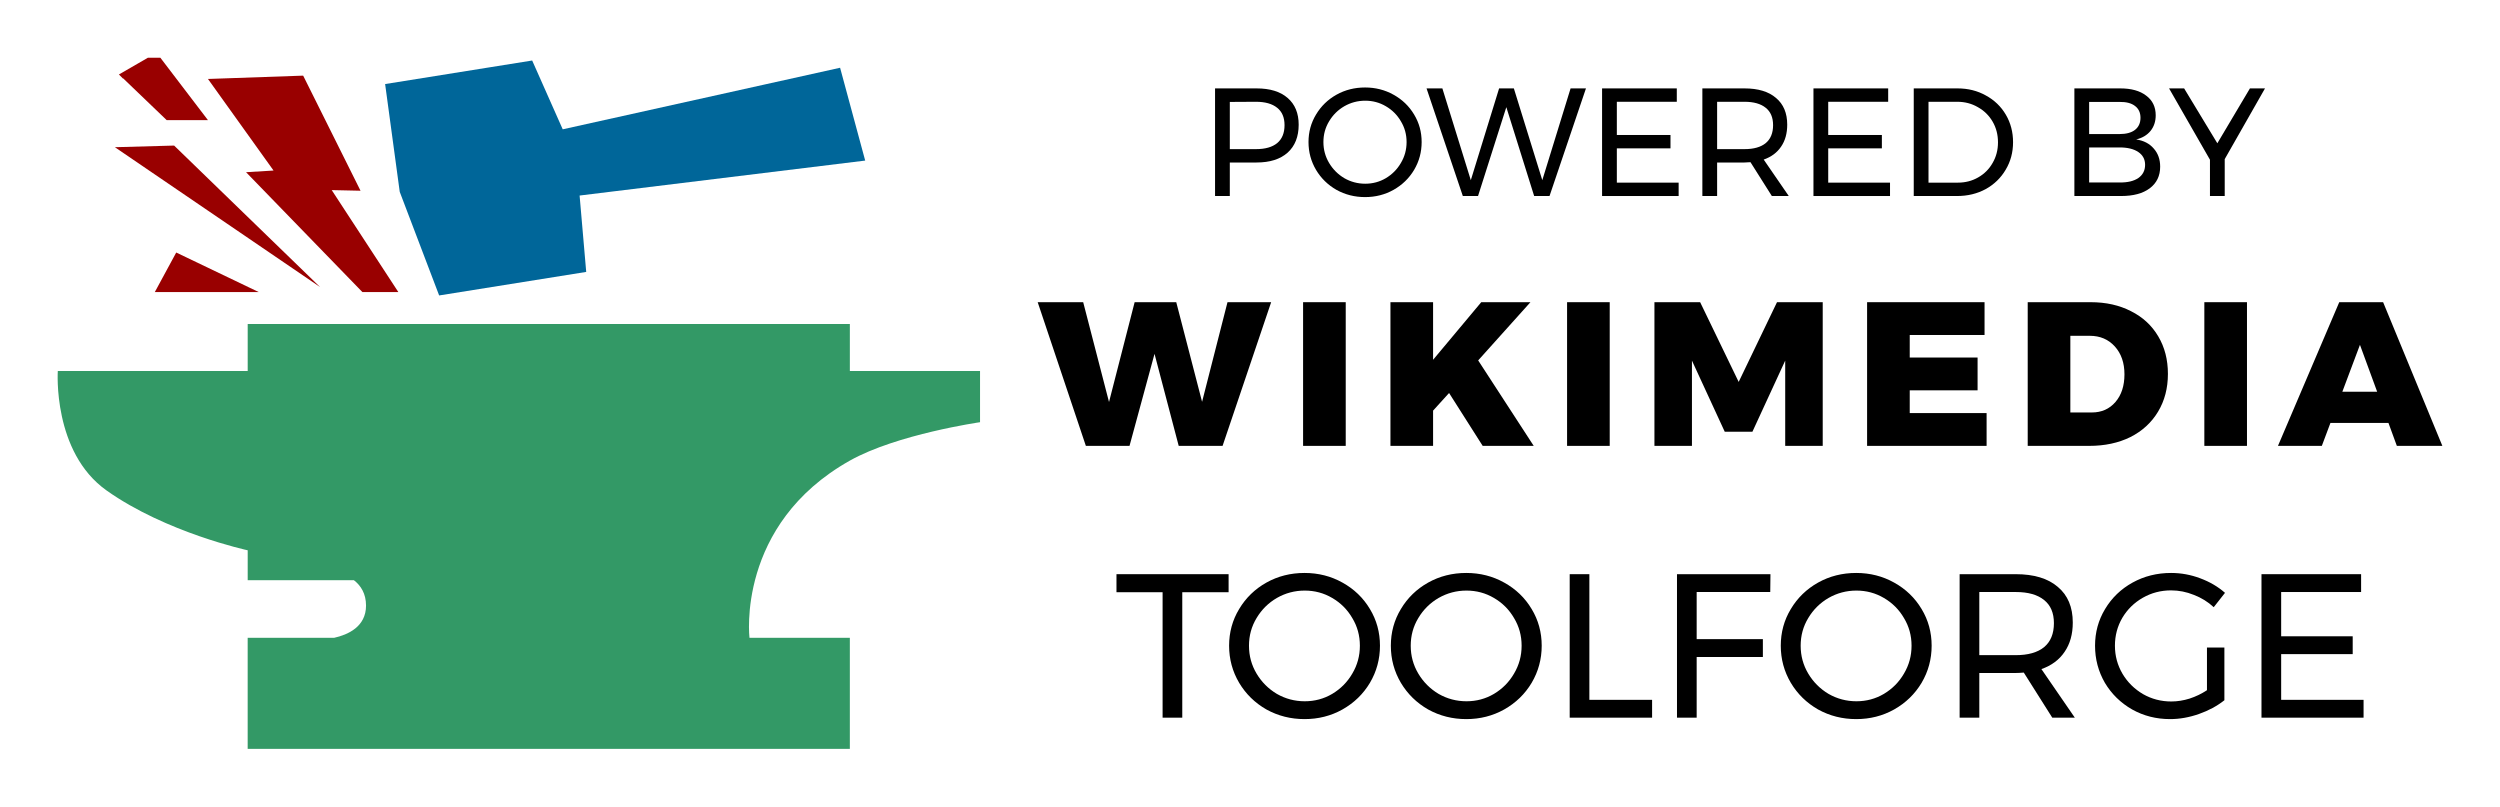
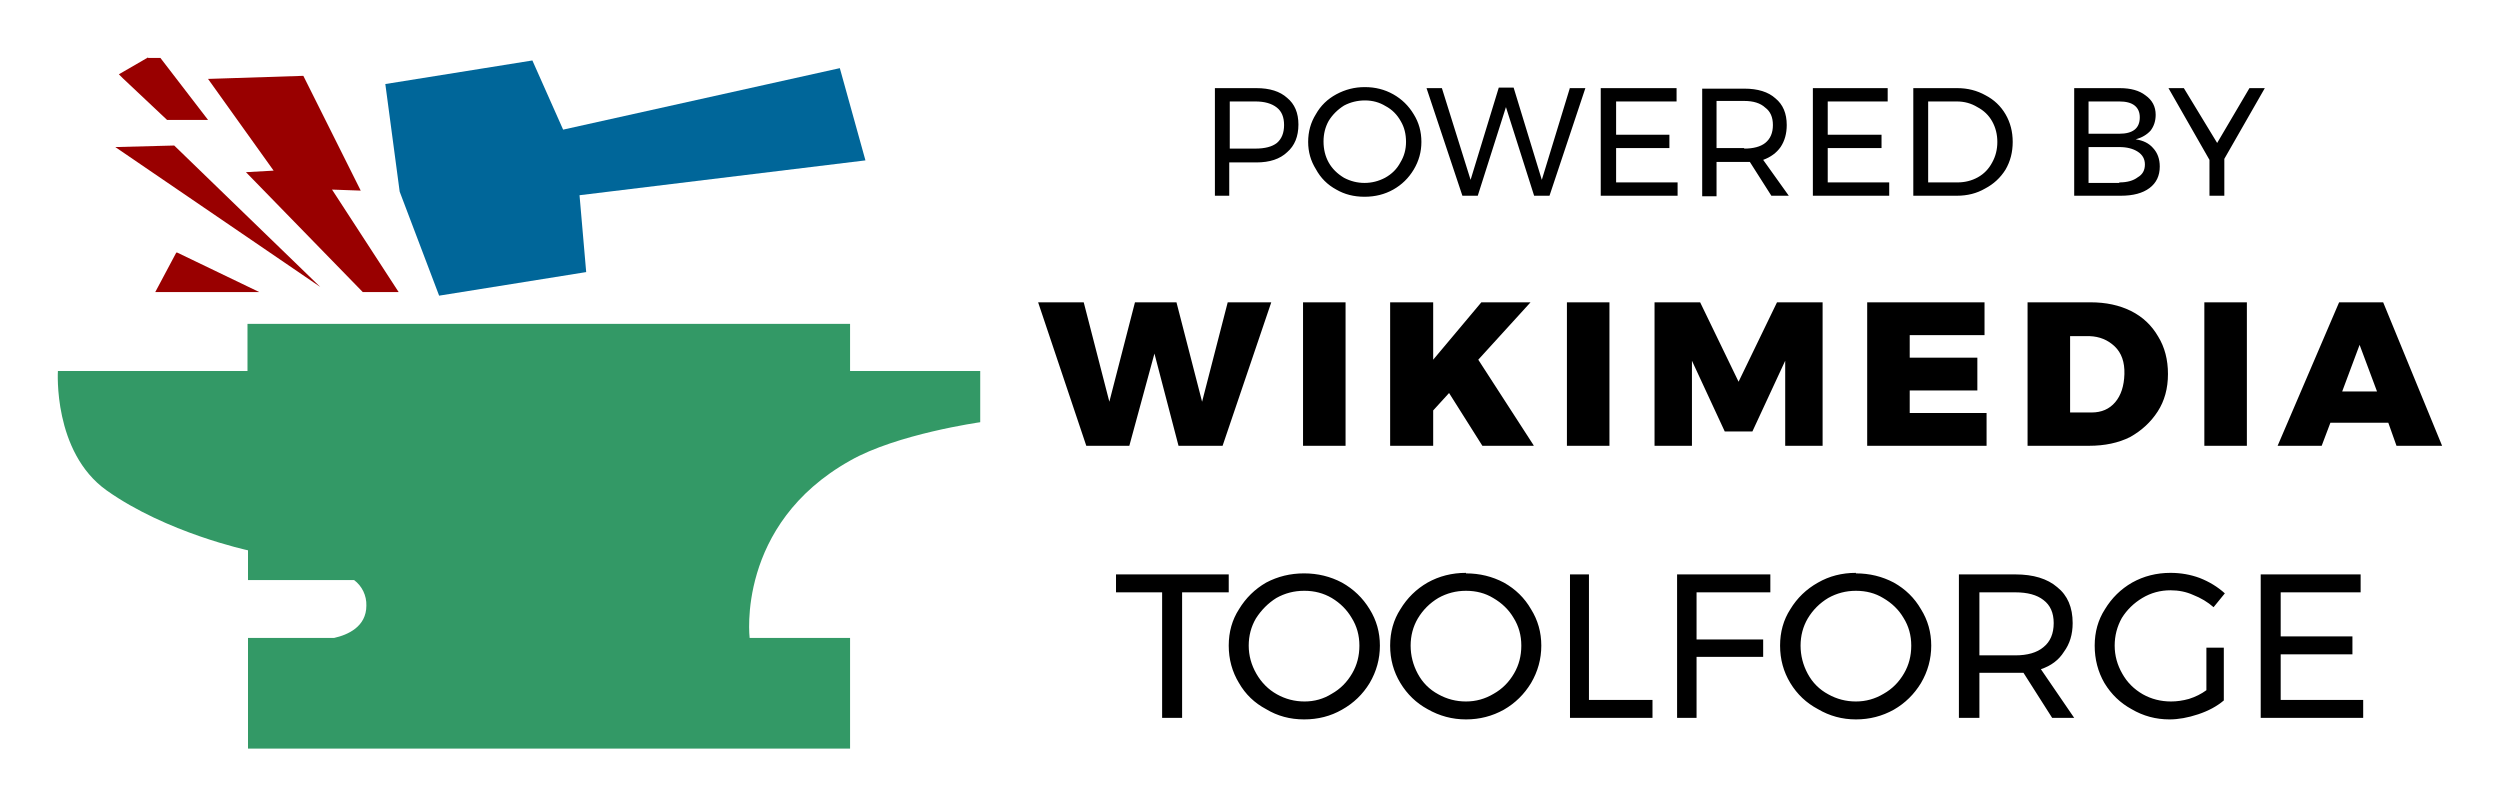
- <svg xmlns="http://www.w3.org/2000/svg" viewBox="0 0 487.863 157.366" width="5.421in" height="1.749in" id="svg5301" version="1.1">
-   <defs id="defs5307" />
-   <g id="g4238" transform="translate(11.26823,11.18315)">
-     <path id="path4899" d="m 37.068,52.026 0,9.168 -37.057,0 c 0,0 -1.057,15.83 9.528,23.327 11.616,8.23 27.529,11.665 27.529,11.665 l 0,5.834 20.725,0 c 1.35,1.051 2.368,2.613 2.368,4.962 0,4.127 -3.544,5.69 -6.231,6.285 l -16.866,0 0,21.666 117.511,0 0,-21.666 -19.586,0 c 0,0 -2.649,-22.08 19.583,-34.578 9.159,-5.152 25.41,-7.499 25.41,-7.499 l 0,-9.997 -25.406,0 0,-9.168 -117.507,0 z" style="display:inline;opacity:1;fill:#339966;fill-opacity:1;fill-rule:nonzero;stroke:none;stroke-width:1;stroke-linecap:round;stroke-linejoin:round;stroke-miterlimit:4;stroke-dasharray:none;stroke-opacity:1" />
-     <path id="path4891" d="M 92.583,0.607 63.887,5.202 66.737,26.234 74.428,46.454 103.128,41.863 101.838,26.958 157.57,20.136 152.672,2.02 98.544,14.035 92.583,0.607 Z" style="display:inline;opacity:1;fill:#006699;fill-opacity:1;fill-rule:nonzero;stroke:none;stroke-width:1;stroke-linecap:round;stroke-linejoin:round;stroke-miterlimit:4;stroke-dasharray:none;stroke-opacity:1" />
-     <path d="m 17.593,0.067 -5.654,3.265 0.789,0.796 a 99.885,100.124 0 0 1 0.032,-0.043 l 8.505,8.162 8.051,0 -9.29,-12.181 -2.433,0 z m 30.3,3.492 -18.577,0.649 12.797,17.871 -5.366,0.324 22.704,23.392 7.016,0 -13.002,-19.9 5.622,0.126 L 47.893,3.559 Z M 22.711,17.206 11.153,17.527 51.194,44.818 22.711,17.206 Z m 0.411,20.873 -4.18,7.716 20.282,0 -16.101,-7.716 z" style="display:inline;opacity:1;fill:#990000;fill-opacity:1;fill-rule:nonzero;stroke:none;stroke-width:1;stroke-linecap:round;stroke-linejoin:round;stroke-miterlimit:4;stroke-dasharray:none;stroke-opacity:1" id="path4889" />
+ <svg xmlns="http://www.w3.org/2000/svg" viewBox="0 0 487.9 157.4">
+   <path d="M37 52v9.2H0S-1 77 9.5 84.5c11.7 8.3 27.6 11.7 27.6 11.7v5.8h20.7a6 6 0 0 1 2.4 5c0 4.1-3.6 5.7-6.3 6.3H37.1v21.6h117.5v-21.6H135s-2.7-22.1 19.6-34.6c9.1-5.2 25.4-7.5 25.4-7.5v-10h-25.4V52H37z" fill="#396" transform="translate(11.3 11.2)" />
+   <path d="M92.6.6 63.9 5.2l2.8 21 7.7 20.3 28.7-4.6-1.3-15 55.8-6.8-5-18-54 12-6-13.5z" fill="#069" transform="translate(11.3 11.2)" />
+   <path d="m17.6 0-5.7 3.3.8.8 8.6 8.1h8L20 .1h-2.4zm30.3 3.6-18.6.6 12.8 17.9-5.4.3 22.8 23.4h7l-13-20 5.6.2L47.9 3.6zM22.7 17.2l-11.5.3 40 27.3-28.5-27.6zm.4 20.9L19 45.8h20.3l-16-7.7z" fill="#900" transform="translate(11.3 11.2)" />
+   <path d="M202.3 98.2h22v3.5h-9.1v24.5h-3.9v-24.5h-9v-3.5zM239 98q4 0 7.4 1.8 3.4 1.9 5.4 5.2 2 3.2 2 7.1t-2 7.3q-2 3.3-5.4 5.2-3.3 1.9-7.4 1.9t-7.4-2q-3.4-1.8-5.3-5.1-2-3.3-2-7.3t2-7.1q2-3.3 5.3-5.2Q235 98 239 98zm0 3.4q-2.9 0-5.4 1.4-2.4 1.5-4 4-1.4 2.4-1.4 5.3t1.5 5.5 4 4q2.5 1.4 5.4 1.4t5.3-1.5q2.5-1.4 4-4 1.4-2.4 1.4-5.4t-1.5-5.4q-1.4-2.4-3.9-3.9-2.4-1.4-5.3-1.4zM270.6 98q4 0 7.4 1.8 3.4 1.9 5.3 5.2 2 3.2 2 7.1t-2 7.3q-2 3.3-5.3 5.2-3.4 1.9-7.4 1.9t-7.5-2q-3.3-1.8-5.3-5.1t-2-7.3 2-7.1q2-3.3 5.3-5.2 3.4-1.9 7.5-1.9zm0 3.4q-2.9 0-5.4 1.4-2.5 1.5-4 4-1.4 2.4-1.4 5.3t1.4 5.5 4 4q2.5 1.4 5.4 1.4t5.4-1.5q2.5-1.4 4-4 1.4-2.4 1.4-5.4t-1.5-5.4q-1.4-2.4-4-3.9-2.3-1.4-5.3-1.4zM290.8 98.2h3.8v24.5H307v3.5h-16.1v-28zM311.7 98.2H330v3.5h-14.4v9.2h13v3.4h-13v11.9h-3.8v-28zM346.7 98q4 0 7.4 1.8 3.4 1.9 5.3 5.2 2 3.2 2 7.1t-2 7.3q-2 3.3-5.3 5.2-3.4 1.9-7.4 1.9t-7.4-2q-3.4-1.8-5.4-5.1-2-3.3-2-7.3t2-7.1q2-3.3 5.4-5.2 3.3-1.9 7.4-1.9zm0 3.4q-2.9 0-5.4 1.4-2.5 1.5-4 4-1.4 2.4-1.4 5.3t1.4 5.5 4 4q2.5 1.4 5.4 1.4t5.4-1.5q2.5-1.4 4-4 1.4-2.4 1.4-5.4t-1.5-5.4q-1.4-2.4-4-3.9-2.3-1.4-5.3-1.4zM385 126.2l-5.6-8.8h-8.6v8.8h-4v-28h11q5.3 0 8.2 2.5 3 2.4 3 7 0 3.3-1.7 5.6-1.5 2.4-4.5 3.4l6.5 9.5H385zm-7.2-12.2q3.6 0 5.5-1.6 2-1.6 2-4.7 0-3-2-4.5-1.9-1.5-5.5-1.5h-7V114h7zM415.1 112.5h3.4v10.3q-2 1.7-5 2.7t-5.6 1q-4 0-7.4-2-3.3-1.8-5.3-5.1-1.9-3.3-1.9-7.3t2-7.1q2-3.3 5.3-5.2 3.4-1.9 7.5-1.9 3 0 5.7 1 2.8 1.1 4.9 3l-2.2 2.7q-1.7-1.5-4-2.4-2-.9-4.4-.9-3 0-5.5 1.5t-4 3.9q-1.4 2.5-1.4 5.4t1.5 5.5q1.4 2.5 4 4 2.5 1.4 5.5 1.4 1.7 0 3.5-.5 1.9-.6 3.4-1.7v-8.3zM425.8 98.2h19.4v3.5h-15.6v8.6h14v3.5h-14v8.9h16.1v3.5h-20v-28z" transform="translate(15.5 13.9)" />
+   <g stroke-width="1">
+     <path d="M209.8-20.5q3.9 0 6 1.9 2.2 1.8 2.2 5.2 0 3.5-2.2 5.4-2.1 2-6 2h-5.3V.5h-2.8v-21h8zm-.2 11.8q2.8 0 4.2-1.1 1.4-1.2 1.4-3.5t-1.4-3.4q-1.5-1.2-4.2-1.2h-5v9.2h5zM231-20.7q3 0 5.5 1.4t4 3.9Q242-13 242-10q0 2.9-1.5 5.4-1.5 2.5-4 3.9T230.9.7t-5.5-1.4q-2.6-1.4-4-4-1.5-2.4-1.5-5.3 0-3 1.5-5.4 1.4-2.5 4-3.9t5.5-1.4zm0 2.6q-2.2 0-4.1 1-1.9 1.2-3 3-1 1.8-1 4 0 2.3 1 4.1t3 3q1.9 1 4 1t4-1q2-1.1 3-3 1.1-1.8 1.1-4 0-2.3-1-4-1.1-2-3-3-1.8-1.1-4-1.1zM271-20.5h3l-7 21h-3l-5.5-17.3L253 .5h-3l-7-21h3l5.6 17.9 5.5-18h2.9l5.5 18 5.5-18zM277.2-20.5h14.6v2.6H280v6.5h10.4v2.6h-10.4v6.7h12V.5h-15v-21zM310.3.5l-4.2-6.6h-6.5V.6h-2.8v-21h8.2q4 0 6.1 1.9 2.2 1.8 2.2 5.2 0 2.5-1.2 4.3-1.2 1.7-3.4 2.5l5 7h-3.4zM305-8.7q2.7 0 4.1-1.1 1.5-1.2 1.5-3.5t-1.5-3.4Q307.7-18 305-18h-5.4v9.2h5.4zM318.4-20.5H333v2.6h-11.7v6.5h10.5v2.6h-10.5v6.7h12V.5h-14.9v-21zM346.6-20.5q3 0 5.5 1.4 2.5 1.3 3.9 3.7t1.4 5.4q0 3-1.4 5.4-1.5 2.4-4 3.7-2.4 1.4-5.5 1.4H338v-21h8.6zm0 18.4q2.2 0 4-1 1.8-1 2.8-2.9 1-1.8 1-4t-1-4-2.9-2.8q-1.8-1.1-4-1.1h-5.6v15.8h5.7zM378.3-20.5q3.2 0 5 1.4 2 1.4 2 3.8 0 1.8-1 3.1-1.1 1.2-2.9 1.7 2.2.3 3.4 1.7 1.3 1.4 1.3 3.6 0 2.7-2 4.2T378.5.5h-9.1v-21h9zm-.1 8.9q2 0 3-.8t1-2.4q0-1.5-1-2.3-1-.8-3-.8h-6v6.3h6zm0 9.5q2.3 0 3.6-1 1.4-.8 1.4-2.5 0-1.6-1.4-2.5t-3.6-.9h-6V-2h6zM406.6-20.5l-7.9 13.8V.5h-2.9v-7l-8-14h3l6.5 10.7 6.3-10.7h3z" transform="translate(35.4 37.7)" />
  </g>
-   <g id="g4677">
-     <g id="g4370" transform="translate(15.54228,13.8569)">
-       <path id="path4284" style="font-style:normal;font-variant:normal;font-weight:normal;font-stretch:normal;font-size:40px;line-height:125%;font-family:Montserrat;-inkscape-font-specification:'Montserrat, Normal';text-align:start;letter-spacing:0px;word-spacing:0px;writing-mode:lr-tb;text-anchor:start;fill:#000000;fill-opacity:1;stroke:none;stroke-width:1px;stroke-linecap:butt;stroke-linejoin:miter;stroke-opacity:1" d="m 202.333,98.175 21.88,0 0,3.52 -9.04,0 0,24.48 -3.84,0 0,-24.48 -9,0 0,-3.52 z" />
-       <path id="path4286" style="font-style:normal;font-variant:normal;font-weight:normal;font-stretch:normal;font-size:40px;line-height:125%;font-family:Montserrat;-inkscape-font-specification:'Montserrat, Normal';text-align:start;letter-spacing:0px;word-spacing:0px;writing-mode:lr-tb;text-anchor:start;fill:#000000;fill-opacity:1;stroke:none;stroke-width:1px;stroke-linecap:butt;stroke-linejoin:miter;stroke-opacity:1" d="m 239.032,97.935 q 4.04,0 7.4,1.88 3.4,1.88 5.36,5.16 1.96,3.24 1.96,7.16 0,3.92 -1.96,7.24 -1.96,3.28 -5.36,5.2 -3.36,1.88 -7.4,1.88 -4.04,0 -7.44,-1.88 -3.36,-1.92 -5.32,-5.2 -1.96,-3.32 -1.96,-7.24 0,-3.92 1.96,-7.16 1.96,-3.28 5.32,-5.16 3.36,-1.88 7.44,-1.88 z m 0.04,3.44 q -2.92,0 -5.44,1.44 -2.48,1.44 -3.96,3.92 -1.48,2.44 -1.48,5.4 0,2.96 1.48,5.44 1.48,2.48 3.96,3.96 2.52,1.44 5.44,1.44 2.92,0 5.36,-1.44 2.48,-1.48 3.92,-3.96 1.48,-2.48 1.48,-5.44 0,-2.96 -1.48,-5.4 -1.44,-2.48 -3.92,-3.92 -2.44,-1.44 -5.36,-1.44 z" />
-       <path id="path4288" style="font-style:normal;font-variant:normal;font-weight:normal;font-stretch:normal;font-size:40px;line-height:125%;font-family:Montserrat;-inkscape-font-specification:'Montserrat, Normal';text-align:start;letter-spacing:0px;word-spacing:0px;writing-mode:lr-tb;text-anchor:start;fill:#000000;fill-opacity:1;stroke:none;stroke-width:1px;stroke-linecap:butt;stroke-linejoin:miter;stroke-opacity:1" d="m 270.594,97.935 q 4.04,0 7.4,1.88 3.4,1.88 5.36,5.16 1.96,3.24 1.96,7.16 0,3.92 -1.96,7.24 -1.96,3.28 -5.36,5.2 -3.36,1.88 -7.4,1.88 -4.04,0 -7.44,-1.88 -3.36,-1.92 -5.32,-5.2 -1.96,-3.32 -1.96,-7.24 0,-3.92 1.96,-7.16 1.96,-3.28 5.32,-5.16 3.36,-1.88 7.44,-1.88 z m 0.04,3.44 q -2.92,0 -5.44,1.44 -2.48,1.44 -3.96,3.92 -1.48,2.44 -1.48,5.4 0,2.96 1.48,5.44 1.48,2.48 3.96,3.96 2.52,1.44 5.44,1.44 2.92,0 5.36,-1.44 2.48,-1.48 3.92,-3.96 1.48,-2.48 1.48,-5.44 0,-2.96 -1.48,-5.4 -1.44,-2.48 -3.92,-3.92 -2.44,-1.44 -5.36,-1.44 z" />
-       <path id="path4290" style="font-style:normal;font-variant:normal;font-weight:normal;font-stretch:normal;font-size:40px;line-height:125%;font-family:Montserrat;-inkscape-font-specification:'Montserrat, Normal';text-align:start;letter-spacing:0px;word-spacing:0px;writing-mode:lr-tb;text-anchor:start;fill:#000000;fill-opacity:1;stroke:none;stroke-width:1px;stroke-linecap:butt;stroke-linejoin:miter;stroke-opacity:1" d="m 290.776,98.175 3.84,0 0,24.52 12.24,0 0,3.48 -16.08,0 0,-28 z" />
-       <path id="path4292" style="font-style:normal;font-variant:normal;font-weight:normal;font-stretch:normal;font-size:40px;line-height:125%;font-family:Montserrat;-inkscape-font-specification:'Montserrat, Normal';text-align:start;letter-spacing:0px;word-spacing:0px;writing-mode:lr-tb;text-anchor:start;fill:#000000;fill-opacity:1;stroke:none;stroke-width:1px;stroke-linecap:butt;stroke-linejoin:miter;stroke-opacity:1" d="m 311.714,98.175 18.24,0 -0.04,3.48 -14.36,0 0,9.2 12.92,0 0,3.48 -12.92,0 0,11.84 -3.84,0 0,-28 z" />
-       <path id="path4294" style="font-style:normal;font-variant:normal;font-weight:normal;font-stretch:normal;font-size:40px;line-height:125%;font-family:Montserrat;-inkscape-font-specification:'Montserrat, Normal';text-align:start;letter-spacing:0px;word-spacing:0px;writing-mode:lr-tb;text-anchor:start;fill:#000000;fill-opacity:1;stroke:none;stroke-width:1px;stroke-linecap:butt;stroke-linejoin:miter;stroke-opacity:1" d="m 346.688,97.935 q 4.04,0 7.4,1.88 3.4,1.88 5.36,5.16 1.96,3.24 1.96,7.16 0,3.92 -1.96,7.24 -1.96,3.28 -5.36,5.2 -3.36,1.88 -7.4,1.88 -4.04,0 -7.44,-1.88 -3.36,-1.92 -5.32,-5.2 -1.96,-3.32 -1.96,-7.24 0,-3.92 1.96,-7.16 1.96,-3.28 5.32,-5.16 3.36,-1.88 7.44,-1.88 z m 0.04,3.44 q -2.92,0 -5.44,1.44 -2.48,1.44 -3.96,3.92 -1.48,2.44 -1.48,5.4 0,2.96 1.48,5.44 1.48,2.48 3.96,3.96 2.52,1.44 5.44,1.44 2.92,0 5.36,-1.44 2.48,-1.48 3.92,-3.96 1.48,-2.48 1.48,-5.44 0,-2.96 -1.48,-5.4 -1.44,-2.48 -3.92,-3.92 -2.44,-1.44 -5.36,-1.44 z" />
-       <path id="path4296" style="font-style:normal;font-variant:normal;font-weight:normal;font-stretch:normal;font-size:40px;line-height:125%;font-family:Montserrat;-inkscape-font-specification:'Montserrat, Normal';text-align:start;letter-spacing:0px;word-spacing:0px;writing-mode:lr-tb;text-anchor:start;fill:#000000;fill-opacity:1;stroke:none;stroke-width:1px;stroke-linecap:butt;stroke-linejoin:miter;stroke-opacity:1" d="m 384.95,126.175 -5.56,-8.8 q -0.96,0.08 -1.56,0.08 l -7.12,0 0,8.72 -3.84,0 0,-28 10.96,0 q 5.32,0 8.2,2.48 2.92,2.44 2.92,6.96 0,3.4 -1.6,5.72 -1.56,2.32 -4.52,3.36 l 6.52,9.48 -4.4,0 z m -7.12,-12.2 q 3.6,0 5.52,-1.56 1.92,-1.6 1.92,-4.68 0,-3 -1.92,-4.52 -1.92,-1.56 -5.52,-1.56 l -7.12,0 0,12.32 7.12,0 z" />
-       <path id="path4298" style="font-style:normal;font-variant:normal;font-weight:normal;font-stretch:normal;font-size:40px;line-height:125%;font-family:Montserrat;-inkscape-font-specification:'Montserrat, Normal';text-align:start;letter-spacing:0px;word-spacing:0px;writing-mode:lr-tb;text-anchor:start;fill:#000000;fill-opacity:1;stroke:none;stroke-width:1px;stroke-linecap:butt;stroke-linejoin:miter;stroke-opacity:1" d="m 415.136,112.495 3.4,0 0,10.28 q -2.12,1.68 -4.96,2.68 -2.84,1 -5.64,1 -4.04,0 -7.4,-1.88 -3.36,-1.92 -5.32,-5.2 -1.92,-3.32 -1.92,-7.24 0,-3.92 1.96,-7.16 1.96,-3.28 5.36,-5.16 3.4,-1.88 7.52,-1.88 2.92,0 5.68,1.04 2.8,1.04 4.84,2.84 l -2.2,2.8 q -1.68,-1.56 -3.88,-2.4 -2.16,-0.88 -4.44,-0.88 -3,0 -5.52,1.44 -2.52,1.44 -4,3.92 -1.44,2.48 -1.44,5.44 0,2.96 1.48,5.48 1.48,2.48 4,3.96 2.52,1.44 5.52,1.44 1.76,0 3.56,-0.56 1.84,-0.6 3.4,-1.64 l 0,-8.32 z" />
-       <path id="path4300" style="font-style:normal;font-variant:normal;font-weight:normal;font-stretch:normal;font-size:40px;line-height:125%;font-family:Montserrat;-inkscape-font-specification:'Montserrat, Normal';text-align:start;letter-spacing:0px;word-spacing:0px;writing-mode:lr-tb;text-anchor:start;fill:#000000;fill-opacity:1;stroke:none;stroke-width:1px;stroke-linecap:butt;stroke-linejoin:miter;stroke-opacity:1" d="m 425.776,98.175 19.44,0 0,3.48 -15.6,0 0,8.64 13.96,0 0,3.48 -13.96,0 0,8.92 16.08,0 0,3.48 -19.92,0 0,-28 z" />
-     </g>
-     <g transform="translate(35.44512,37.74155)" id="text4424" style="font-style:normal;font-variant:normal;font-weight:normal;font-stretch:normal;font-size:22.5px;line-height:125%;font-family:Montserrat;-inkscape-font-specification:'Montserrat, Normal';text-align:start;letter-spacing:0px;word-spacing:0px;writing-mode:lr-tb;text-anchor:start;fill:#000000;fill-opacity:1;stroke:none;stroke-width:1px;stroke-linecap:butt;stroke-linejoin:miter;stroke-opacity:1">
-       <path id="path4429" style="font-style:normal;font-variant:normal;font-weight:normal;font-stretch:normal;font-size:30px;line-height:125%;font-family:Montserrat;-inkscape-font-specification:'Montserrat, Normal';text-align:start;writing-mode:lr-tb;text-anchor:start" d="m 209.766,-20.508 q 3.93,0 6.06,1.86 2.16,1.86 2.16,5.22 0,3.51 -2.16,5.46 -2.16,1.92 -6.06,1.92 l -5.22,0 0,6.54 -2.88,0 0,-21 8.1,0 z m -0.12,11.85 q 2.7,0 4.14,-1.17 1.44,-1.2 1.44,-3.51 0,-2.25 -1.44,-3.39 -1.44,-1.17 -4.14,-1.17 l -5.1,0.03 0,9.21 5.1,0 z" />
-       <path id="path4431" style="font-style:normal;font-variant:normal;font-weight:normal;font-stretch:normal;font-size:30px;line-height:125%;font-family:Montserrat;-inkscape-font-specification:'Montserrat, Normal';text-align:start;writing-mode:lr-tb;text-anchor:start" d="m 230.943,-20.688 q 3.03,0 5.55,1.41 2.55,1.41 4.02,3.87 1.47,2.43 1.47,5.37 0,2.94 -1.47,5.43 -1.47,2.46 -4.02,3.9 -2.52,1.41 -5.55,1.41 -3.03,0 -5.58,-1.41 -2.52,-1.44 -3.99,-3.9 -1.47,-2.49 -1.47,-5.43 0,-2.94 1.47,-5.37 1.47,-2.46 3.99,-3.87 2.52,-1.41 5.58,-1.41 z m 0.03,2.58 q -2.19,0 -4.08,1.08 -1.86,1.08 -2.97,2.94 -1.11,1.83 -1.11,4.05 0,2.22 1.11,4.08 1.11,1.86 2.97,2.97 1.89,1.08 4.08,1.08 2.19,0 4.02,-1.08 1.86,-1.11 2.94,-2.97 1.11,-1.86 1.11,-4.08 0,-2.22 -1.11,-4.05 -1.08,-1.86 -2.94,-2.94 -1.83,-1.08 -4.02,-1.08 z" />
-       <path id="path4433" style="font-style:normal;font-variant:normal;font-weight:normal;font-stretch:normal;font-size:30px;line-height:125%;font-family:Montserrat;-inkscape-font-specification:'Montserrat, Normal';text-align:start;writing-mode:lr-tb;text-anchor:start" d="m 271.047,-20.508 3,0 -7.11,21 -3,0 -5.43,-17.34 -5.52,17.34 -2.97,0 -7.08,-21 3.09,0 5.55,17.91 5.52,-17.91 2.88,0 5.55,17.91 5.52,-17.91 z" />
-       <path id="path4435" style="font-style:normal;font-variant:normal;font-weight:normal;font-stretch:normal;font-size:30px;line-height:125%;font-family:Montserrat;-inkscape-font-specification:'Montserrat, Normal';text-align:start;writing-mode:lr-tb;text-anchor:start" d="m 277.193,-20.508 14.58,0 0,2.61 -11.7,0 0,6.48 10.47,0 0,2.61 -10.47,0 0,6.69 12.06,0 0,2.61 -14.94,0 0,-21 z" />
-       <path id="path4437" style="font-style:normal;font-variant:normal;font-weight:normal;font-stretch:normal;font-size:30px;line-height:125%;font-family:Montserrat;-inkscape-font-specification:'Montserrat, Normal';text-align:start;writing-mode:lr-tb;text-anchor:start" d="m 310.323,0.492 -4.17,-6.6 q -0.72,0.06 -1.17,0.06 l -5.34,0 0,6.54 -2.88,0 0,-21 8.22,0 q 3.99,0 6.15,1.86 2.19,1.83 2.19,5.22 0,2.55 -1.2,4.29 -1.17,1.74 -3.39,2.52 l 4.89,7.11 -3.3,0 z m -5.34,-9.15 q 2.7,0 4.14,-1.17 1.44,-1.2 1.44,-3.51 0,-2.25 -1.44,-3.39 -1.44,-1.17 -4.14,-1.17 l -5.34,0 0,9.24 5.34,0 z" />
-       <path id="path4439" style="font-style:normal;font-variant:normal;font-weight:normal;font-stretch:normal;font-size:30px;line-height:125%;font-family:Montserrat;-inkscape-font-specification:'Montserrat, Normal';text-align:start;writing-mode:lr-tb;text-anchor:start" d="m 318.443,-20.508 14.58,0 0,2.61 -11.7,0 0,6.48 10.47,0 0,2.61 -10.47,0 0,6.69 12.06,0 0,2.61 -14.94,0 0,-21 z" />
-       <path id="path4441" style="font-style:normal;font-variant:normal;font-weight:normal;font-stretch:normal;font-size:30px;line-height:125%;font-family:Montserrat;-inkscape-font-specification:'Montserrat, Normal';text-align:start;writing-mode:lr-tb;text-anchor:start" d="m 346.563,-20.508 q 3.06,0 5.52,1.38 2.49,1.35 3.9,3.75 1.41,2.4 1.41,5.37 0,2.97 -1.44,5.37 -1.41,2.4 -3.9,3.78 -2.49,1.35 -5.58,1.35 l -8.46,0 0,-21 8.55,0 z m 0.06,18.39 q 2.19,0 3.96,-1.02 1.8,-1.02 2.82,-2.82 1.05,-1.8 1.05,-4.02 0,-2.25 -1.05,-4.05 -1.05,-1.8 -2.88,-2.82 -1.8,-1.05 -4.02,-1.05 l -5.61,0 0,15.78 5.73,0 z" />
-       <path id="path4443" style="font-style:normal;font-variant:normal;font-weight:normal;font-stretch:normal;font-size:30px;line-height:125%;font-family:Montserrat;-inkscape-font-specification:'Montserrat, Normal';text-align:start;writing-mode:lr-tb;text-anchor:start" d="m 378.331,-20.508 q 3.21,0 5.04,1.41 1.86,1.38 1.86,3.84 0,1.8 -1.02,3.06 -1.02,1.23 -2.79,1.65 2.19,0.33 3.42,1.77 1.26,1.41 1.26,3.54 0,2.7 -2.04,4.23 -2.01,1.5 -5.58,1.5 l -9.12,0 0,-21 8.97,0 z m -0.15,8.91 q 1.95,0 3,-0.81 1.08,-0.84 1.08,-2.37 0,-1.5 -1.08,-2.31 -1.05,-0.81 -3,-0.78 l -5.94,0 0,6.27 5.94,0 z m 0,9.45 q 2.34,0.03 3.66,-0.87 1.32,-0.93 1.32,-2.58 0,-1.59 -1.32,-2.49 -1.32,-0.9 -3.66,-0.9 l -5.94,0 0,6.84 5.94,0 z" />
-       <path id="path4445" style="font-style:normal;font-variant:normal;font-weight:normal;font-stretch:normal;font-size:30px;line-height:125%;font-family:Montserrat;-inkscape-font-specification:'Montserrat, Normal';text-align:start;writing-mode:lr-tb;text-anchor:start" d="m 406.558,-20.508 -7.86,13.8 0,7.2 -2.88,0 0,-7.08 -7.98,-13.92 2.94,0 6.48,10.71 6.36,-10.71 2.94,0 z" />
-     </g>
-     <g transform="translate(-9.1597072e-5,-5.804002)" id="g4604">
-       <path id="path4575" style="font-style:normal;font-variant:normal;font-weight:800;font-stretch:normal;font-size:40px;line-height:125%;font-family:Montserrat;-inkscape-font-specification:'Montserrat, Ultra-Bold';text-align:start;letter-spacing:0px;word-spacing:0px;writing-mode:lr-tb;text-anchor:start;fill:#000000;fill-opacity:1;stroke:none;stroke-width:1px;stroke-linecap:butt;stroke-linejoin:miter;stroke-opacity:1" d="m 239.54,64.757 8.52,0 -9.48,28.04 -8.56,0 -4.72,-17.96 -4.88,17.96 -8.52,0 -9.4,-28.04 8.88,0 5.04,19.48 5,-19.48 8.12,0 5.04,19.44 4.96,-19.44 z" />
-       <path id="path4577" style="font-style:normal;font-variant:normal;font-weight:800;font-stretch:normal;font-size:40px;line-height:125%;font-family:Montserrat;-inkscape-font-specification:'Montserrat, Ultra-Bold';text-align:start;letter-spacing:0px;word-spacing:0px;writing-mode:lr-tb;text-anchor:start;fill:#000000;fill-opacity:1;stroke:none;stroke-width:1px;stroke-linecap:butt;stroke-linejoin:miter;stroke-opacity:1" d="m 254.292,64.757 8.32,0 0,28.04 -8.32,0 0,-28.04 z" />
-       <path id="path4579" style="font-style:normal;font-variant:normal;font-weight:800;font-stretch:normal;font-size:40px;line-height:125%;font-family:Montserrat;-inkscape-font-specification:'Montserrat, Ultra-Bold';text-align:start;letter-spacing:0px;word-spacing:0px;writing-mode:lr-tb;text-anchor:start;fill:#000000;fill-opacity:1;stroke:none;stroke-width:1px;stroke-linecap:butt;stroke-linejoin:miter;stroke-opacity:1" d="m 299.299,92.797 -9.96,0 -6.56,-10.32 -3.12,3.44 0,6.88 -8.32,0 0,-28.04 8.32,0 0,11.24 9.4,-11.24 9.6,0 -10.2,11.36 10.84,16.68 z" />
-       <path id="path4581" style="font-style:normal;font-variant:normal;font-weight:800;font-stretch:normal;font-size:40px;line-height:125%;font-family:Montserrat;-inkscape-font-specification:'Montserrat, Ultra-Bold';text-align:start;letter-spacing:0px;word-spacing:0px;writing-mode:lr-tb;text-anchor:start;fill:#000000;fill-opacity:1;stroke:none;stroke-width:1px;stroke-linecap:butt;stroke-linejoin:miter;stroke-opacity:1" d="m 305.808,64.757 8.32,0 0,28.04 -8.32,0 0,-28.04 z" />
-       <path id="path4583" style="font-style:normal;font-variant:normal;font-weight:800;font-stretch:normal;font-size:40px;line-height:125%;font-family:Montserrat;-inkscape-font-specification:'Montserrat, Ultra-Bold';text-align:start;letter-spacing:0px;word-spacing:0px;writing-mode:lr-tb;text-anchor:start;fill:#000000;fill-opacity:1;stroke:none;stroke-width:1px;stroke-linecap:butt;stroke-linejoin:miter;stroke-opacity:1" d="m 322.855,64.757 8.92,0 7.52,15.56 7.48,-15.56 8.92,0 0,28.04 -7.32,0 0,-16.64 -6.4,13.88 -5.4,0 -6.4,-13.88 0,16.64 -7.32,0 0,-28.04 z" />
-       <path id="path4585" style="font-style:normal;font-variant:normal;font-weight:800;font-stretch:normal;font-size:40px;line-height:125%;font-family:Montserrat;-inkscape-font-specification:'Montserrat, Ultra-Bold';text-align:start;letter-spacing:0px;word-spacing:0px;writing-mode:lr-tb;text-anchor:start;fill:#000000;fill-opacity:1;stroke:none;stroke-width:1px;stroke-linecap:butt;stroke-linejoin:miter;stroke-opacity:1" d="m 364.355,64.757 22.92,0 0,6.4 -14.6,0 0,4.4 13.24,0 0,6.4 -13.24,0 0,4.44 15,0 0,6.4 -23.32,0 0,-28.04 z" />
-       <path id="path4587" style="font-style:normal;font-variant:normal;font-weight:800;font-stretch:normal;font-size:40px;line-height:125%;font-family:Montserrat;-inkscape-font-specification:'Montserrat, Ultra-Bold';text-align:start;letter-spacing:0px;word-spacing:0px;writing-mode:lr-tb;text-anchor:start;fill:#000000;fill-opacity:1;stroke:none;stroke-width:1px;stroke-linecap:butt;stroke-linejoin:miter;stroke-opacity:1" d="m 407.978,64.757 q 4.48,0 7.88,1.76 3.44,1.72 5.32,4.92 1.88,3.16 1.88,7.32 0,4.16 -1.92,7.36 -1.92,3.2 -5.4,4.96 -3.48,1.72 -8.04,1.72 l -12,0 0,-28.04 12.28,0 z m 0.24,21.52 q 2.84,0 4.6,-2.04 1.76,-2.04 1.76,-5.4 0,-3.36 -1.88,-5.44 -1.88,-2.08 -4.88,-2.08 l -3.8,0 0,14.96 4.2,0 z" />
-       <path id="path4589" style="font-style:normal;font-variant:normal;font-weight:800;font-stretch:normal;font-size:40px;line-height:125%;font-family:Montserrat;-inkscape-font-specification:'Montserrat, Ultra-Bold';text-align:start;letter-spacing:0px;word-spacing:0px;writing-mode:lr-tb;text-anchor:start;fill:#000000;fill-opacity:1;stroke:none;stroke-width:1px;stroke-linecap:butt;stroke-linejoin:miter;stroke-opacity:1" d="m 430.167,64.757 8.32,0 0,28.04 -8.32,0 0,-28.04 z" />
-       <path id="path4591" style="font-style:normal;font-variant:normal;font-weight:800;font-stretch:normal;font-size:40px;line-height:125%;font-family:Montserrat;-inkscape-font-specification:'Montserrat, Ultra-Bold';text-align:start;letter-spacing:0px;word-spacing:0px;writing-mode:lr-tb;text-anchor:start;fill:#000000;fill-opacity:1;stroke:none;stroke-width:1px;stroke-linecap:butt;stroke-linejoin:miter;stroke-opacity:1" d="m 467.734,92.797 -1.64,-4.48 -11.32,0 -1.68,4.48 -8.56,0 11.96,-28.04 8.56,0 11.56,28.04 -8.88,0 z m -10.64,-10.56 6.8,0 -3.36,-9.16 -3.44,9.16 z" />
-     </g>
-   </g>
+   <path d="M239.5 64.8h8.6l-9.5 28H230l-4.7-18-4.9 18H212l-9.4-28h8.9l5 19.4 5-19.4h8.1l5 19.4 5-19.4zM254.3 64.8h8.3v28h-8.3v-28zM299.3 92.8h-10l-6.5-10.3-3.1 3.4v6.9h-8.4v-28h8.4V76l9.4-11.2h9.6L288.5 76l10.8 16.7zM305.8 64.8h8.3v28h-8.3v-28zM322.9 64.8h8.9l7.5 15.5 7.5-15.5h8.9v28h-7.3V76.2L342 90h-5.4l-6.4-13.8v16.6h-7.3v-28zM364.4 64.8h22.9v6.4h-14.6v4.4h13.2V82h-13.2v4.4h15v6.4h-23.3v-28zM408 64.8q4.5 0 7.9 1.7 3.4 1.7 5.3 5 1.9 3.1 1.9 7.3t-2 7.3-5.4 5q-3.4 1.7-8 1.7h-12v-28H408zm.2 21.5q2.9 0 4.6-2t1.8-5.5-1.9-5.4-4.9-2H404v14.9h4.2zM430.2 64.8h8.3v28h-8.3v-28zM467.7 92.8l-1.6-4.5h-11.3l-1.7 4.5h-8.6l12-28h8.6l11.5 28h-8.9zm-10.6-10.6h6.8l-3.4-9.1-3.4 9.1z" transform="translate(0 -5.8)" />
</svg>
